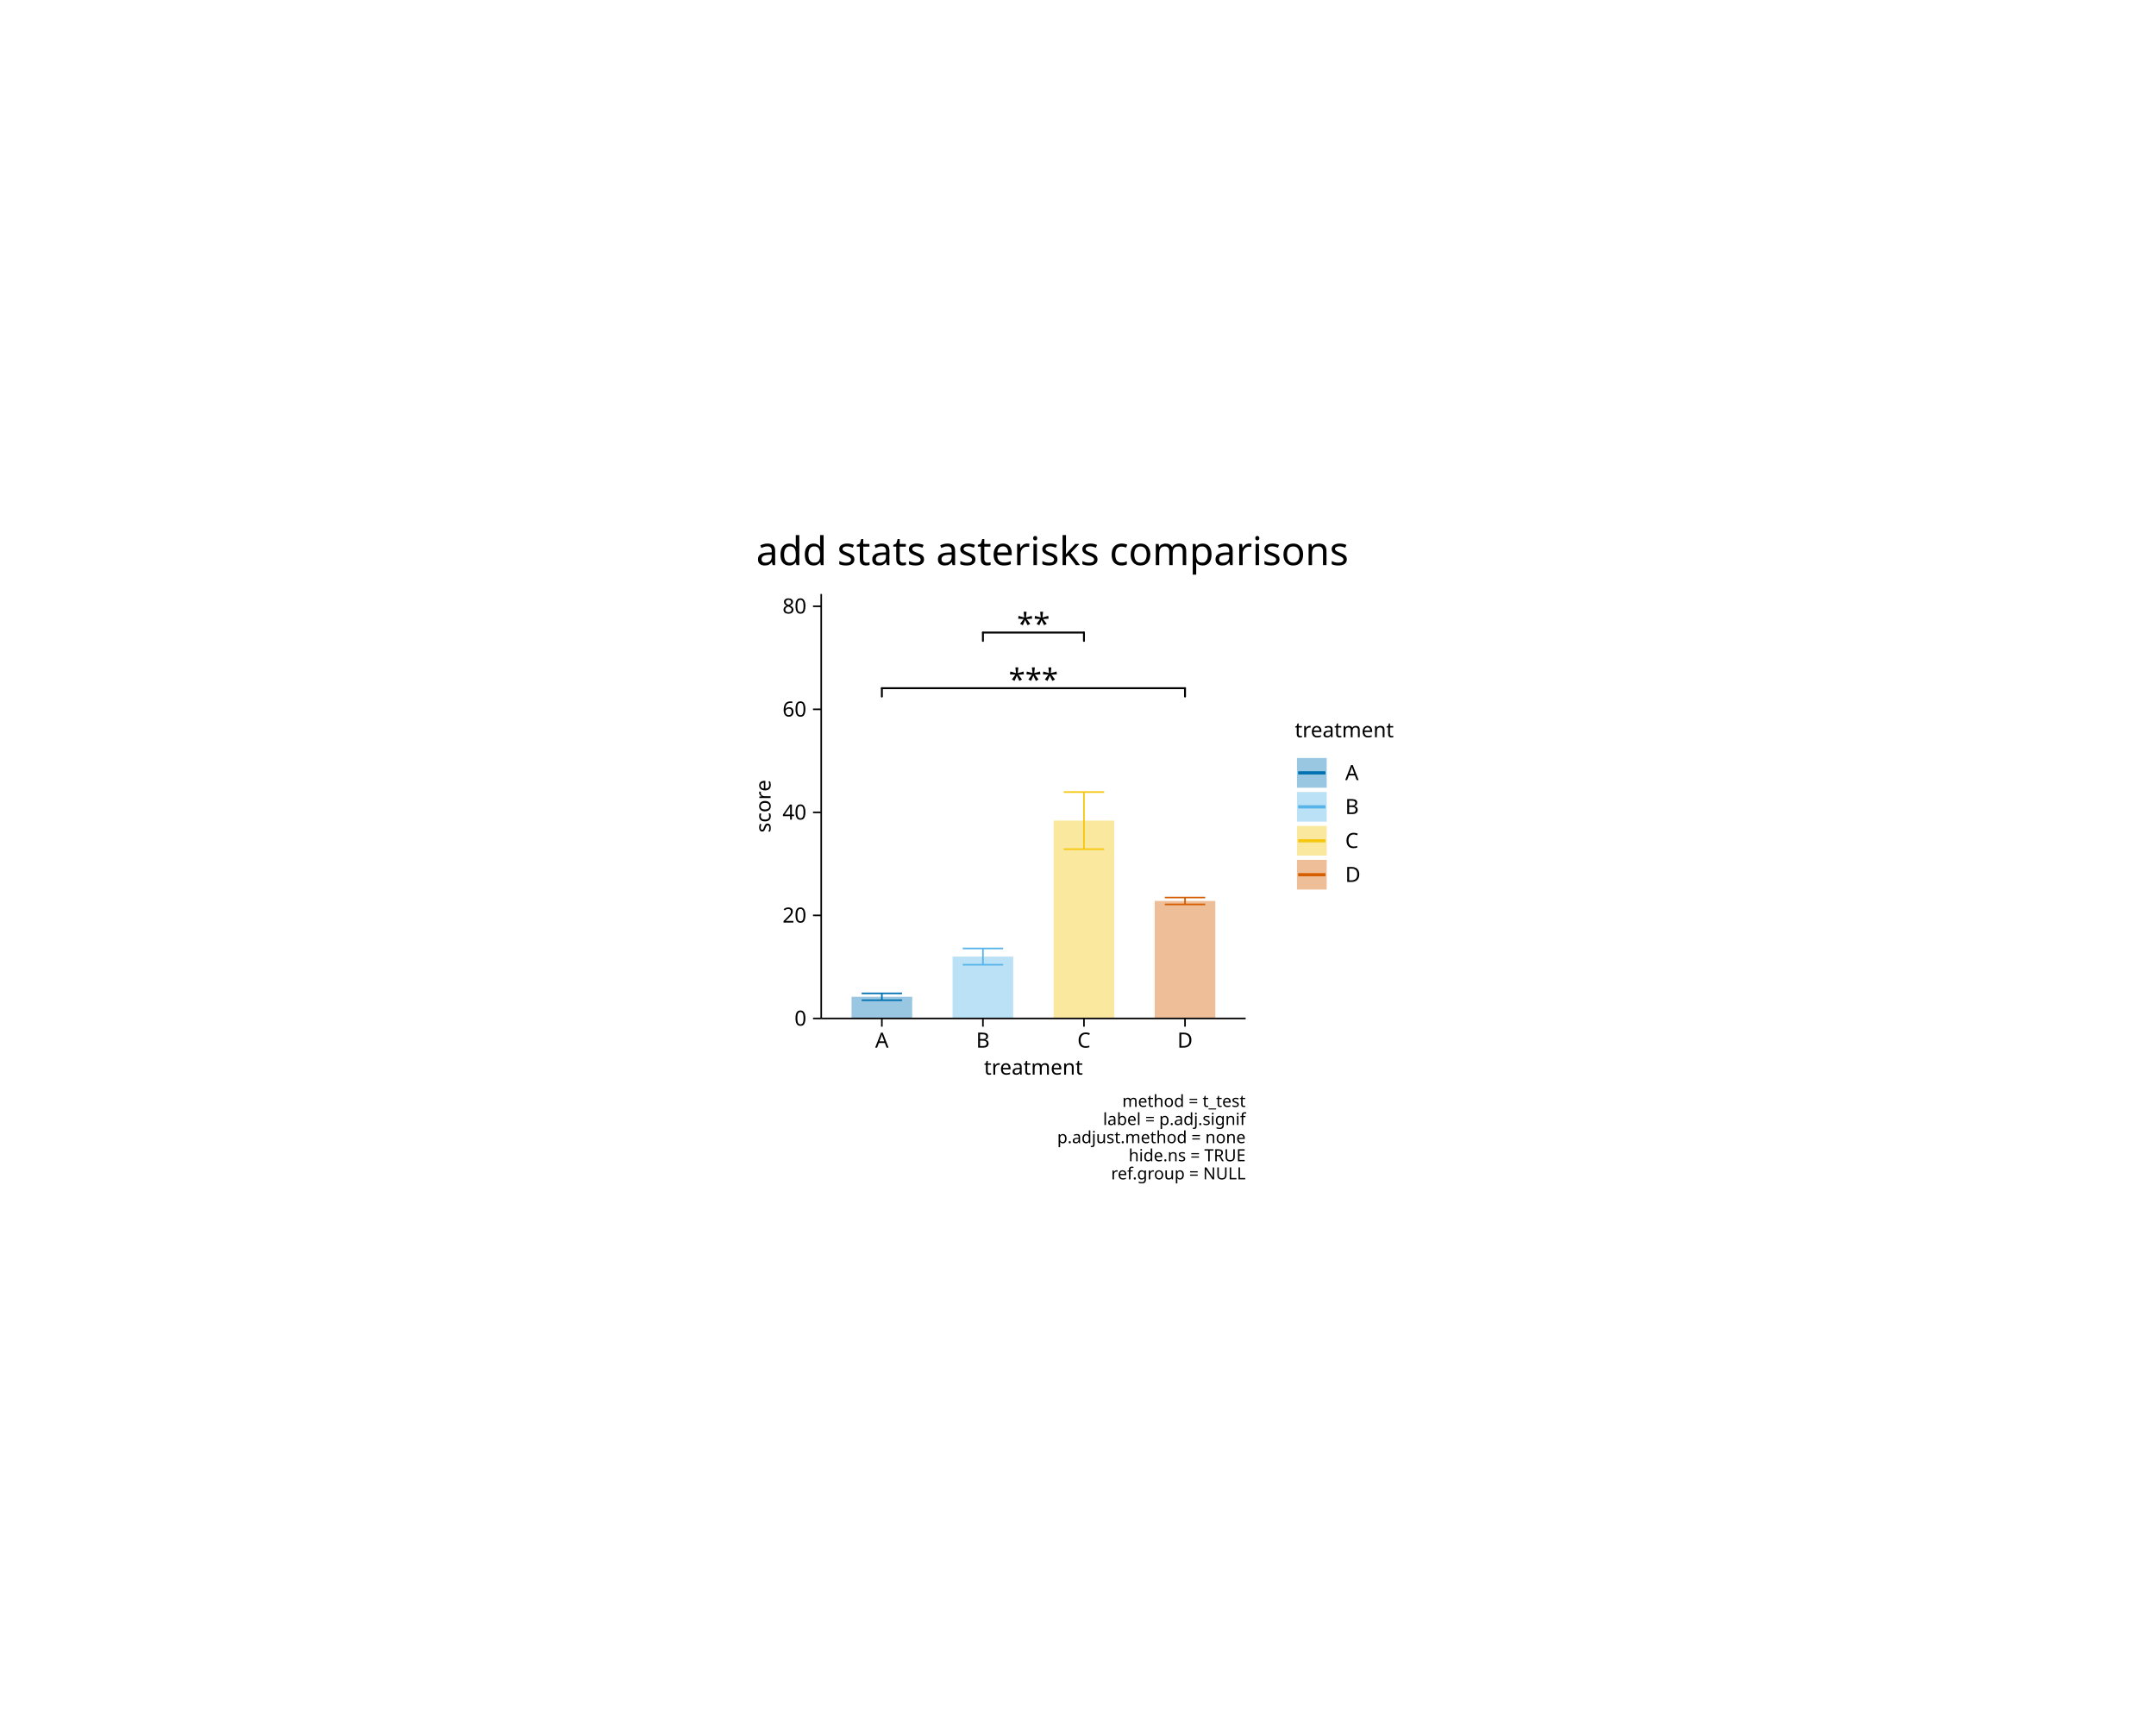
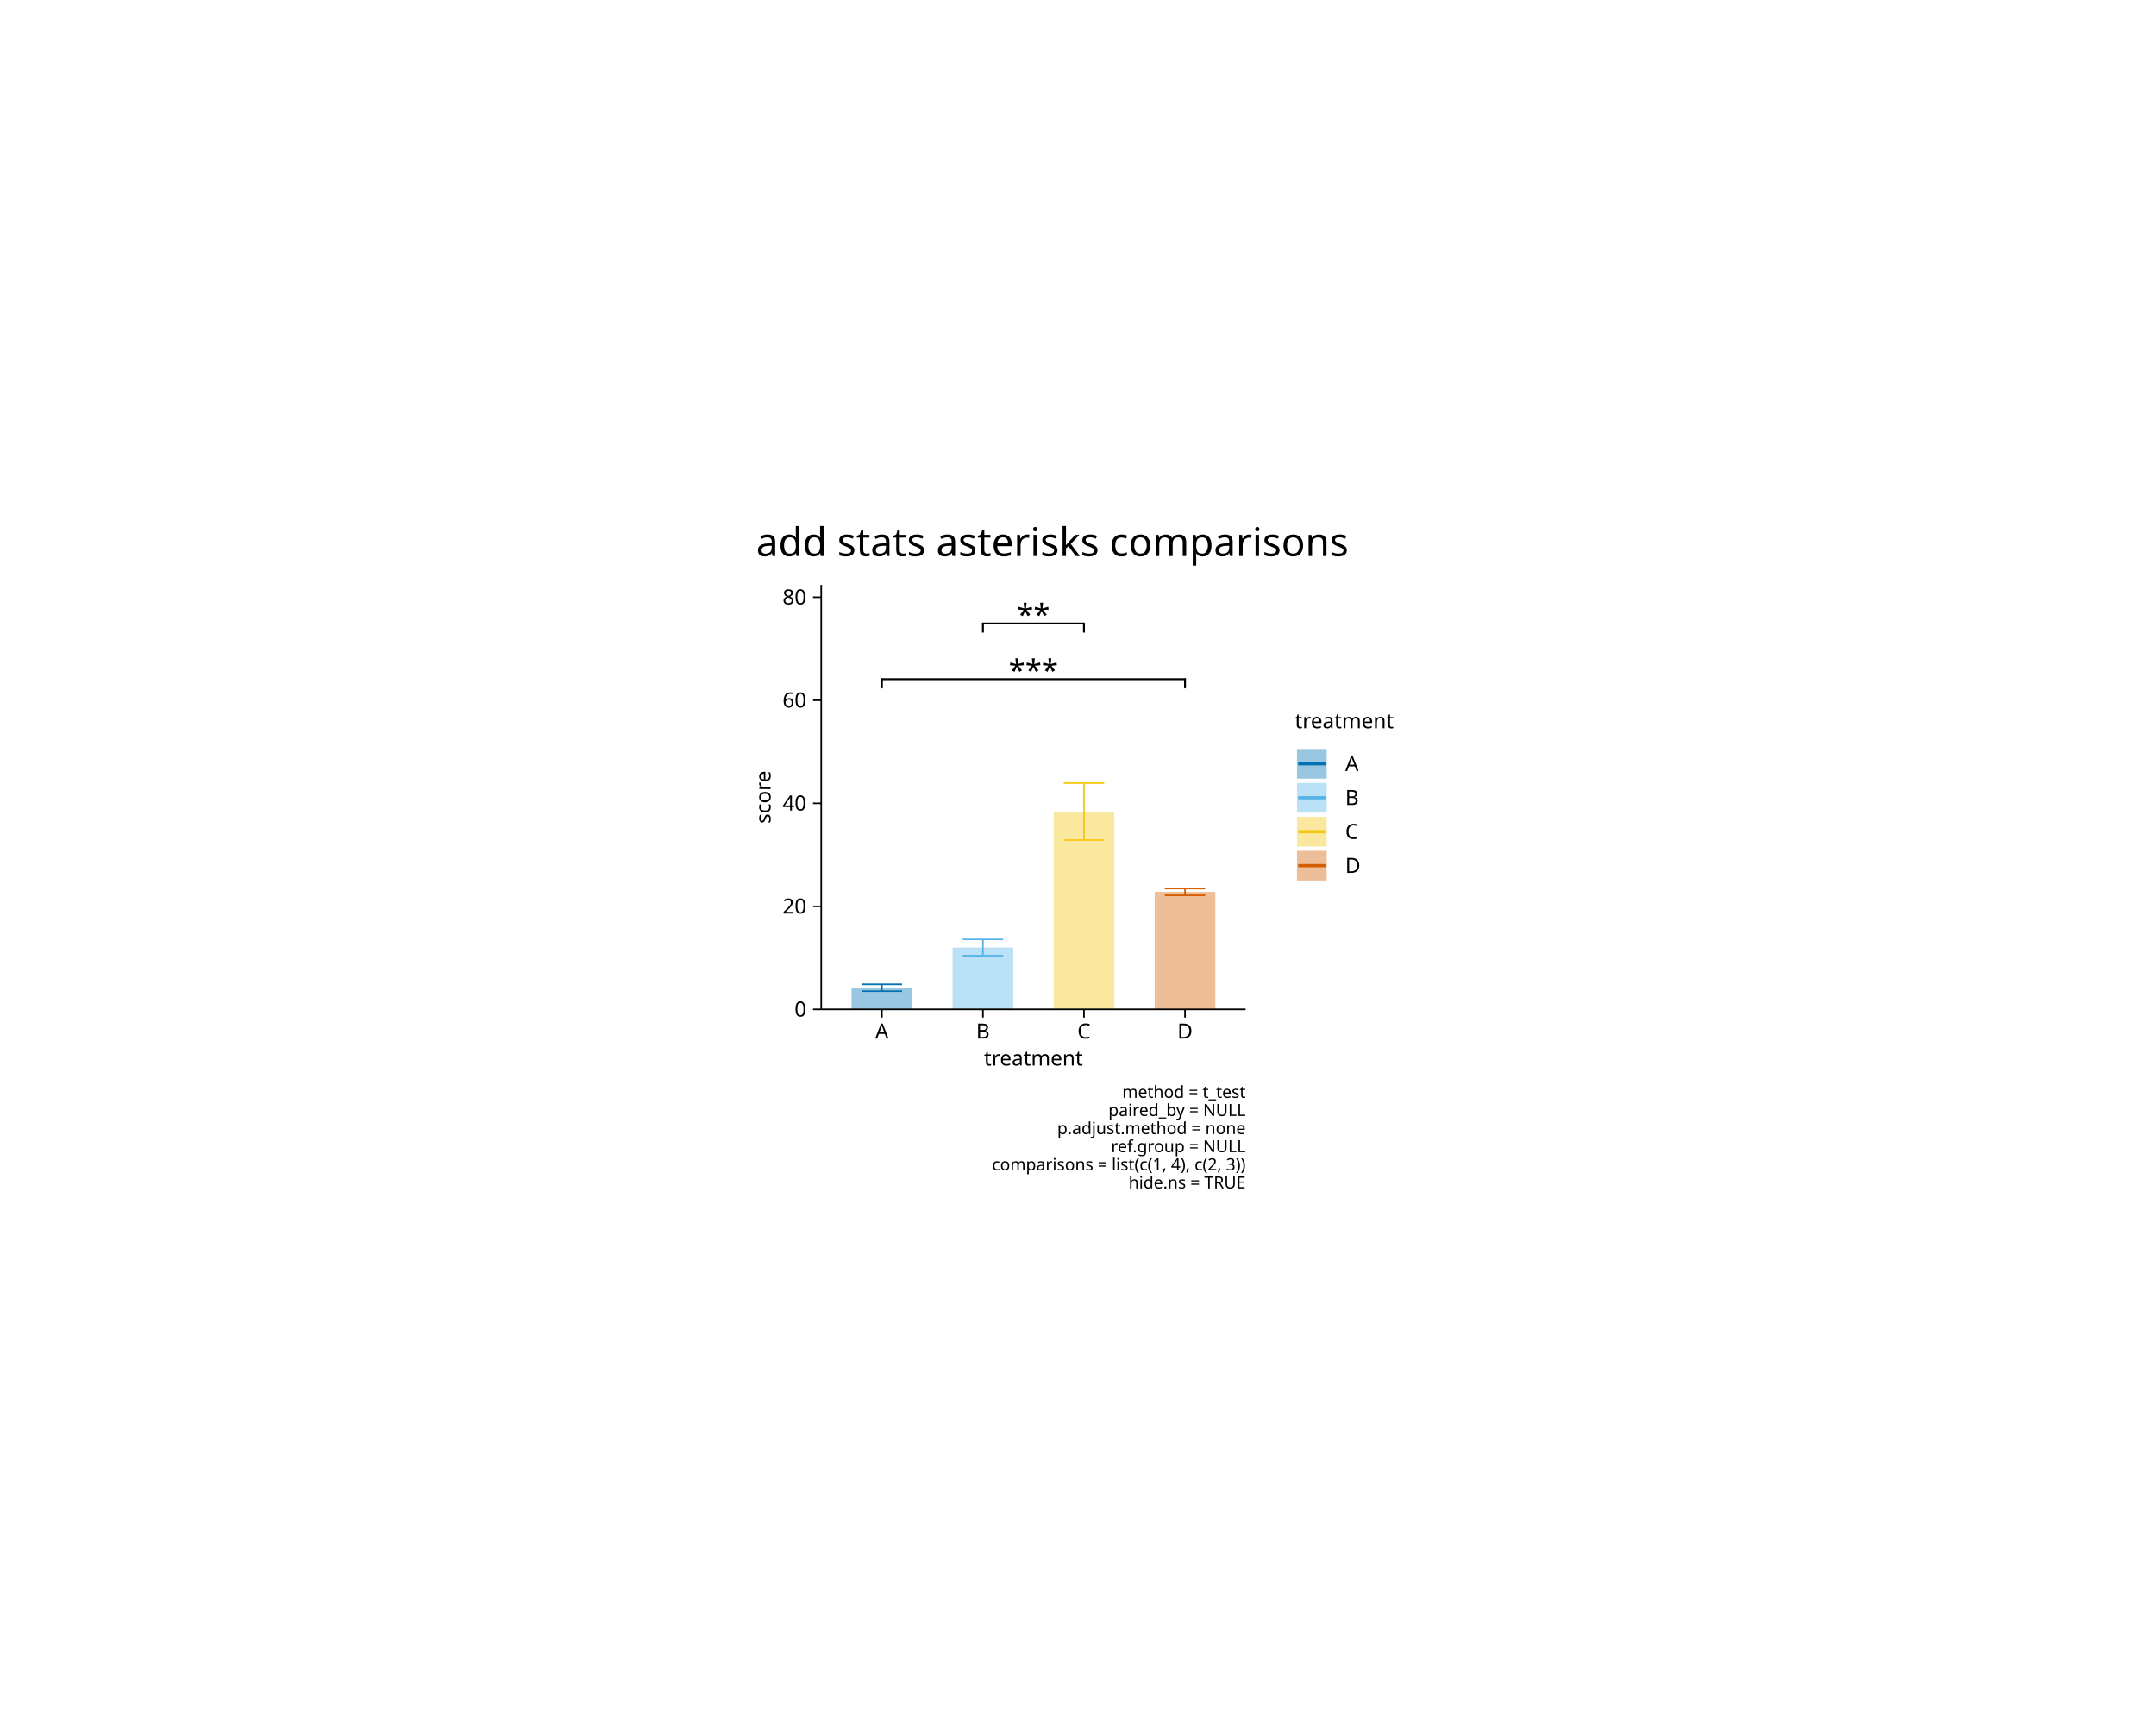
<svg xmlns="http://www.w3.org/2000/svg" class="svglite" data-engine-version="2.0" width="720.00pt" height="576.00pt" viewBox="0 0 720.00 576.00">
  <defs>
    <style type="text/css">
    .svglite line, .svglite polyline, .svglite polygon, .svglite path, .svglite rect, .svglite circle {
      fill: none;
      stroke: #000000;
      stroke-linecap: round;
      stroke-linejoin: round;
      stroke-miterlimit: 10.00;
    }
  </style>
  </defs>
  <rect width="100%" height="100%" style="stroke: none; fill: #FFFFFF;" />
  <defs>
    <clipPath id="cpMC4wMHw3MjAuMDB8MC4wMHw1NzYuMDA=">
      <rect x="0.00" y="0.00" width="720.00" height="576.00" />
    </clipPath>
  </defs>
  <g clip-path="url(#cpMC4wMHw3MjAuMDB8MC4wMHw1NzYuMDA=)">
</g>
  <defs>
-     <clipPath id="cpMjQ1LjYzfDQ3NC4zN3wxNzQuMTN8NDAxLjg3">
-       <rect x="245.63" y="174.13" width="228.74" height="227.73" />
+     <clipPath id="cpMjQ1LjYzfDQ3NC4zN3wxNzEuMTF8NDA0Ljg5">
+       <rect x="245.63" y="171.11" width="228.74" height="233.78" />
    </clipPath>
  </defs>
-   <g clip-path="url(#cpMjQ1LjYzfDQ3NC4zN3wxNzQuMTN8NDAxLjg3)">
-     <rect x="245.63" y="174.13" width="228.74" height="227.73" style="stroke-width: 1.07; stroke: #FFFFFF; fill: #FFFFFF;" />
+   <g clip-path="url(#cpMjQ1LjYzfDQ3NC4zN3wxNzEuMTF8NDA0Ljg5)">
+     <rect x="245.63" y="171.11" width="228.74" height="233.78" style="stroke-width: 1.07; stroke: #FFFFFF; fill: #FFFFFF;" />
  </g>
  <g clip-path="url(#cpMC4wMHw3MjAuMDB8MC4wMHw1NzYuMDA=)">
</g>
  <defs>
-     <clipPath id="cpMjc0LjI1fDQxNS45OXwxOTguMzR8MzQwLjA3">
-       <rect x="274.25" y="198.34" width="141.73" height="141.73" />
+     <clipPath id="cpMjc0LjI1fDQxNS45OXwxOTUuMzF8MzM3LjA0">
+       <rect x="274.25" y="195.31" width="141.73" height="141.73" />
    </clipPath>
  </defs>
-   <g clip-path="url(#cpMjc0LjI1fDQxNS45OXwxOTguMzR8MzQwLjA3)">
+   <g clip-path="url(#cpMjc0LjI1fDQxNS45OXwxOTUuMzF8MzM3LjA0)">
</g>
  <g clip-path="url(#cpMC4wMHw3MjAuMDB8MC4wMHw1NzYuMDA=)">
</g>
  <defs>
-     <clipPath id="cpMjUxLjExfDQ2OC44OXwxOTYuOTJ8Mzk2LjM5">
-       <rect x="251.11" y="196.92" width="217.79" height="199.47" />
+     <clipPath id="cpMjUxLjExfDQ2OC44OXwxOTMuODl8Mzk5LjQx">
+       <rect x="251.11" y="193.89" width="217.79" height="205.52" />
    </clipPath>
  </defs>
-   <g clip-path="url(#cpMjUxLjExfDQ2OC44OXwxOTYuOTJ8Mzk2LjM5)">
-     <rect x="251.11" y="196.92" width="217.79" height="199.47" style="stroke-width: 1.07; stroke: none;" />
+   <g clip-path="url(#cpMjUxLjExfDQ2OC44OXwxOTMuODl8Mzk5LjQx)">
+     <rect x="251.11" y="193.89" width="217.79" height="205.52" style="stroke-width: 1.07; stroke: none;" />
  </g>
  <g clip-path="url(#cpMC4wMHw3MjAuMDB8MC4wMHw1NzYuMDA=)">
</g>
-   <g clip-path="url(#cpMjc0LjI1fDQxNS45OXwxOTguMzR8MzQwLjA3)">
-     <rect x="274.25" y="198.34" width="141.73" height="141.73" style="stroke-width: 1.07; stroke: none;" />
-     <rect x="284.38" y="332.84" width="20.25" height="7.23" style="stroke-width: 1.07; stroke: none; stroke-linecap: butt; stroke-linejoin: miter; fill: #0072B2; fill-opacity: 0.40;" />
-     <rect x="318.12" y="319.42" width="20.25" height="20.64" style="stroke-width: 1.07; stroke: none; stroke-linecap: butt; stroke-linejoin: miter; fill: #56B4E9; fill-opacity: 0.40;" />
-     <rect x="351.87" y="274.01" width="20.25" height="66.06" style="stroke-width: 1.07; stroke: none; stroke-linecap: butt; stroke-linejoin: miter; fill: #F5C710; fill-opacity: 0.40;" />
-     <rect x="385.61" y="300.85" width="20.25" height="39.22" style="stroke-width: 1.07; stroke: none; stroke-linecap: butt; stroke-linejoin: miter; fill: #D55E00; fill-opacity: 0.40;" />
-     <polyline points="287.75,331.70 301.25,331.70 " style="stroke-width: 0.53; stroke: #0072B2; stroke-linecap: butt;" />
-     <polyline points="294.50,331.70 294.50,333.98 " style="stroke-width: 0.53; stroke: #0072B2; stroke-linecap: butt;" />
-     <polyline points="287.75,333.98 301.25,333.98 " style="stroke-width: 0.53; stroke: #0072B2; stroke-linecap: butt;" />
-     <polyline points="321.50,316.70 335.00,316.70 " style="stroke-width: 0.53; stroke: #56B4E9; stroke-linecap: butt;" />
-     <polyline points="328.25,316.70 328.25,322.14 " style="stroke-width: 0.53; stroke: #56B4E9; stroke-linecap: butt;" />
-     <polyline points="321.50,322.14 335.00,322.14 " style="stroke-width: 0.53; stroke: #56B4E9; stroke-linecap: butt;" />
-     <polyline points="355.24,264.48 368.74,264.48 " style="stroke-width: 0.53; stroke: #F5C710; stroke-linecap: butt;" />
-     <polyline points="361.99,264.48 361.99,283.54 " style="stroke-width: 0.53; stroke: #F5C710; stroke-linecap: butt;" />
-     <polyline points="355.24,283.54 368.74,283.54 " style="stroke-width: 0.53; stroke: #F5C710; stroke-linecap: butt;" />
-     <polyline points="388.99,299.70 402.49,299.70 " style="stroke-width: 0.53; stroke: #D55E00; stroke-linecap: butt;" />
-     <polyline points="395.74,299.70 395.74,301.99 " style="stroke-width: 0.53; stroke: #D55E00; stroke-linecap: butt;" />
-     <polyline points="388.99,301.99 402.49,301.99 " style="stroke-width: 0.53; stroke: #D55E00; stroke-linecap: butt;" />
-     <text x="345.12" y="230.45" text-anchor="middle" style="font-size: 10.00px; font-family: sans;" textLength="11.68px" lengthAdjust="spacingAndGlyphs">***</text>
-     <text x="345.12" y="211.87" text-anchor="middle" style="font-size: 10.00px; font-family: sans;" textLength="7.79px" lengthAdjust="spacingAndGlyphs">**</text>
-     <line x1="294.50" y1="232.59" x2="294.50" y2="229.80" style="stroke-width: 0.64;" />
-     <line x1="328.25" y1="214.01" x2="328.25" y2="211.22" style="stroke-width: 0.64;" />
-     <line x1="294.50" y1="229.80" x2="395.74" y2="229.80" style="stroke-width: 0.64;" />
-     <line x1="328.25" y1="211.22" x2="361.99" y2="211.22" style="stroke-width: 0.64;" />
-     <line x1="395.74" y1="229.80" x2="395.74" y2="232.59" style="stroke-width: 0.64;" />
-     <line x1="361.99" y1="211.22" x2="361.99" y2="214.01" style="stroke-width: 0.64;" />
+   <g clip-path="url(#cpMjc0LjI1fDQxNS45OXwxOTUuMzF8MzM3LjA0)">
+     <rect x="274.25" y="195.31" width="141.73" height="141.73" style="stroke-width: 1.07; stroke: none;" />
+     <rect x="284.38" y="329.82" width="20.25" height="7.23" style="stroke-width: 1.07; stroke: none; stroke-linecap: butt; stroke-linejoin: miter; fill: #0072B2; fill-opacity: 0.40;" />
+     <rect x="318.12" y="316.40" width="20.25" height="20.64" style="stroke-width: 1.07; stroke: none; stroke-linecap: butt; stroke-linejoin: miter; fill: #56B4E9; fill-opacity: 0.40;" />
+     <rect x="351.87" y="270.99" width="20.25" height="66.06" style="stroke-width: 1.07; stroke: none; stroke-linecap: butt; stroke-linejoin: miter; fill: #F5C710; fill-opacity: 0.40;" />
+     <rect x="385.61" y="297.82" width="20.25" height="39.22" style="stroke-width: 1.07; stroke: none; stroke-linecap: butt; stroke-linejoin: miter; fill: #D55E00; fill-opacity: 0.40;" />
+     <polyline points="287.75,328.68 301.25,328.68 " style="stroke-width: 0.53; stroke: #0072B2; stroke-linecap: butt;" />
+     <polyline points="294.50,328.68 294.50,330.96 " style="stroke-width: 0.53; stroke: #0072B2; stroke-linecap: butt;" />
+     <polyline points="287.75,330.96 301.25,330.96 " style="stroke-width: 0.53; stroke: #0072B2; stroke-linecap: butt;" />
+     <polyline points="321.50,313.68 335.00,313.68 " style="stroke-width: 0.53; stroke: #56B4E9; stroke-linecap: butt;" />
+     <polyline points="328.25,313.68 328.25,319.12 " style="stroke-width: 0.53; stroke: #56B4E9; stroke-linecap: butt;" />
+     <polyline points="321.50,319.12 335.00,319.12 " style="stroke-width: 0.53; stroke: #56B4E9; stroke-linecap: butt;" />
+     <polyline points="355.24,261.46 368.74,261.46 " style="stroke-width: 0.53; stroke: #F5C710; stroke-linecap: butt;" />
+     <polyline points="361.99,261.46 361.99,280.51 " style="stroke-width: 0.53; stroke: #F5C710; stroke-linecap: butt;" />
+     <polyline points="355.24,280.51 368.74,280.51 " style="stroke-width: 0.53; stroke: #F5C710; stroke-linecap: butt;" />
+     <polyline points="388.99,296.68 402.49,296.68 " style="stroke-width: 0.53; stroke: #D55E00; stroke-linecap: butt;" />
+     <polyline points="395.74,296.68 395.74,298.96 " style="stroke-width: 0.53; stroke: #D55E00; stroke-linecap: butt;" />
+     <polyline points="388.99,298.96 402.49,298.96 " style="stroke-width: 0.53; stroke: #D55E00; stroke-linecap: butt;" />
+     <text x="345.12" y="227.42" text-anchor="middle" style="font-size: 10.00px; font-family: sans;" textLength="11.68px" lengthAdjust="spacingAndGlyphs">***</text>
+     <text x="345.12" y="208.84" text-anchor="middle" style="font-size: 10.00px; font-family: sans;" textLength="7.79px" lengthAdjust="spacingAndGlyphs">**</text>
+     <line x1="294.50" y1="229.56" x2="294.50" y2="226.78" style="stroke-width: 0.64;" />
+     <line x1="328.25" y1="210.98" x2="328.25" y2="208.20" style="stroke-width: 0.64;" />
+     <line x1="294.50" y1="226.78" x2="395.74" y2="226.78" style="stroke-width: 0.64;" />
+     <line x1="328.25" y1="208.20" x2="361.99" y2="208.20" style="stroke-width: 0.64;" />
+     <line x1="395.74" y1="226.78" x2="395.74" y2="229.56" style="stroke-width: 0.64;" />
+     <line x1="361.99" y1="208.20" x2="361.99" y2="210.98" style="stroke-width: 0.64;" />
  </g>
  <g clip-path="url(#cpMC4wMHw3MjAuMDB8MC4wMHw1NzYuMDA=)">
-     <polyline points="274.25,340.07 274.25,198.34 " style="stroke-width: 0.53; stroke-linecap: butt;" />
-     <text x="269.32" y="342.48" text-anchor="end" style="font-size: 7.00px; font-family: sans;" textLength="3.89px" lengthAdjust="spacingAndGlyphs">0</text>
-     <text x="269.32" y="308.07" text-anchor="end" style="font-size: 7.00px; font-family: sans;" textLength="7.79px" lengthAdjust="spacingAndGlyphs">20</text>
-     <text x="269.32" y="273.67" text-anchor="end" style="font-size: 7.00px; font-family: sans;" textLength="7.79px" lengthAdjust="spacingAndGlyphs">40</text>
-     <text x="269.32" y="239.26" text-anchor="end" style="font-size: 7.00px; font-family: sans;" textLength="7.79px" lengthAdjust="spacingAndGlyphs">60</text>
-     <text x="269.32" y="204.86" text-anchor="end" style="font-size: 7.00px; font-family: sans;" textLength="7.79px" lengthAdjust="spacingAndGlyphs">80</text>
-     <polyline points="271.51,340.07 274.25,340.07 " style="stroke-width: 0.53; stroke-linecap: butt;" />
-     <polyline points="271.51,305.66 274.25,305.66 " style="stroke-width: 0.53; stroke-linecap: butt;" />
-     <polyline points="271.51,271.26 274.25,271.26 " style="stroke-width: 0.53; stroke-linecap: butt;" />
-     <polyline points="271.51,236.85 274.25,236.85 " style="stroke-width: 0.53; stroke-linecap: butt;" />
-     <polyline points="271.51,202.45 274.25,202.45 " style="stroke-width: 0.53; stroke-linecap: butt;" />
-     <polyline points="274.25,340.07 415.99,340.07 " style="stroke-width: 0.53; stroke-linecap: butt;" />
-     <polyline points="294.50,342.81 294.50,340.07 " style="stroke-width: 0.53; stroke-linecap: butt;" />
-     <polyline points="328.25,342.81 328.25,340.07 " style="stroke-width: 0.53; stroke-linecap: butt;" />
-     <polyline points="361.99,342.81 361.99,340.07 " style="stroke-width: 0.53; stroke-linecap: butt;" />
-     <polyline points="395.74,342.81 395.74,340.07 " style="stroke-width: 0.53; stroke-linecap: butt;" />
-     <text x="294.50" y="349.82" text-anchor="middle" style="font-size: 7.00px; font-family: sans;" textLength="4.67px" lengthAdjust="spacingAndGlyphs">A</text>
-     <text x="328.25" y="349.82" text-anchor="middle" style="font-size: 7.00px; font-family: sans;" textLength="4.67px" lengthAdjust="spacingAndGlyphs">B</text>
-     <text x="361.99" y="349.82" text-anchor="middle" style="font-size: 7.00px; font-family: sans;" textLength="5.06px" lengthAdjust="spacingAndGlyphs">C</text>
-     <text x="395.74" y="349.82" text-anchor="middle" style="font-size: 7.00px; font-family: sans;" textLength="5.06px" lengthAdjust="spacingAndGlyphs">D</text>
-     <text x="345.12" y="358.83" text-anchor="middle" style="font-size: 7.00px; font-family: sans;" textLength="29.57px" lengthAdjust="spacingAndGlyphs">treatment</text>
-     <text transform="translate(257.34,269.20) rotate(-90)" text-anchor="middle" style="font-size: 7.00px; font-family: sans;" textLength="17.12px" lengthAdjust="spacingAndGlyphs">score</text>
-     <rect x="426.94" y="235.17" width="40.53" height="68.06" style="stroke-width: 1.07; stroke: none;" />
-     <text x="432.42" y="246.19" style="font-size: 7.00px; font-family: sans;" textLength="29.57px" lengthAdjust="spacingAndGlyphs">treatment</text>
-     <rect x="432.42" y="252.40" width="11.34" height="11.34" style="stroke-width: 1.07; stroke: none;" />
-     <rect x="433.13" y="253.11" width="9.92" height="9.92" style="stroke-width: 1.07; stroke: none; stroke-linecap: butt; stroke-linejoin: miter; fill: #0072B2; fill-opacity: 0.40;" />
-     <line x1="433.56" y1="258.07" x2="442.63" y2="258.07" style="stroke-width: 0.53; stroke: #0072B2; stroke-linecap: butt;" />
-     <line x1="433.56" y1="258.07" x2="442.63" y2="258.07" style="stroke-width: 1.07; stroke: #0072B2; stroke-linecap: butt;" />
-     <rect x="432.42" y="263.74" width="11.34" height="11.34" style="stroke-width: 1.07; stroke: none;" />
-     <rect x="433.13" y="264.45" width="9.92" height="9.92" style="stroke-width: 1.07; stroke: none; stroke-linecap: butt; stroke-linejoin: miter; fill: #56B4E9; fill-opacity: 0.40;" />
-     <line x1="433.56" y1="269.41" x2="442.63" y2="269.41" style="stroke-width: 0.53; stroke: #56B4E9; stroke-linecap: butt;" />
-     <line x1="433.56" y1="269.41" x2="442.63" y2="269.41" style="stroke-width: 1.07; stroke: #56B4E9; stroke-linecap: butt;" />
-     <rect x="432.42" y="275.08" width="11.34" height="11.34" style="stroke-width: 1.07; stroke: none;" />
-     <rect x="433.13" y="275.79" width="9.92" height="9.92" style="stroke-width: 1.07; stroke: none; stroke-linecap: butt; stroke-linejoin: miter; fill: #F5C710; fill-opacity: 0.40;" />
-     <line x1="433.56" y1="280.75" x2="442.63" y2="280.75" style="stroke-width: 0.53; stroke: #F5C710; stroke-linecap: butt;" />
-     <line x1="433.56" y1="280.75" x2="442.63" y2="280.75" style="stroke-width: 1.07; stroke: #F5C710; stroke-linecap: butt;" />
-     <rect x="432.42" y="286.42" width="11.34" height="11.34" style="stroke-width: 1.07; stroke: none;" />
-     <rect x="433.13" y="287.12" width="9.92" height="9.92" style="stroke-width: 1.07; stroke: none; stroke-linecap: butt; stroke-linejoin: miter; fill: #D55E00; fill-opacity: 0.40;" />
-     <line x1="433.56" y1="292.08" x2="442.63" y2="292.08" style="stroke-width: 0.53; stroke: #D55E00; stroke-linecap: butt;" />
-     <line x1="433.56" y1="292.08" x2="442.63" y2="292.08" style="stroke-width: 1.07; stroke: #D55E00; stroke-linecap: butt;" />
-     <text x="449.24" y="260.48" style="font-size: 7.00px; font-family: sans;" textLength="4.67px" lengthAdjust="spacingAndGlyphs">A</text>
-     <text x="449.24" y="271.82" style="font-size: 7.00px; font-family: sans;" textLength="4.67px" lengthAdjust="spacingAndGlyphs">B</text>
-     <text x="449.24" y="283.15" style="font-size: 7.00px; font-family: sans;" textLength="5.06px" lengthAdjust="spacingAndGlyphs">C</text>
-     <text x="449.24" y="294.49" style="font-size: 7.00px; font-family: sans;" textLength="5.06px" lengthAdjust="spacingAndGlyphs">D</text>
-     <text x="415.99" y="369.61" text-anchor="end" style="font-size: 5.60px; font-family: sans;" textLength="38.76px" lengthAdjust="spacingAndGlyphs">method = t_test</text>
-     <text x="415.99" y="375.66" text-anchor="end" style="font-size: 5.60px; font-family: sans;" textLength="44.99px" lengthAdjust="spacingAndGlyphs">label = p.adj.signif</text>
-     <text x="415.99" y="381.71" text-anchor="end" style="font-size: 5.60px; font-family: sans;" textLength="58.70px" lengthAdjust="spacingAndGlyphs">p.adjust.method = none</text>
-     <text x="415.99" y="387.76" text-anchor="end" style="font-size: 5.60px; font-family: sans;" textLength="39.69px" lengthAdjust="spacingAndGlyphs">hide.ns = TRUE</text>
-     <text x="415.99" y="393.81" text-anchor="end" style="font-size: 5.60px; font-family: sans;" textLength="43.12px" lengthAdjust="spacingAndGlyphs">ref.group = NULL</text>
-     <text x="252.52" y="188.70" style="font-size: 13.20px; font-family: sans;" textLength="187.86px" lengthAdjust="spacingAndGlyphs">add stats asterisks comparisons</text>
+     <polyline points="274.25,337.04 274.25,195.31 " style="stroke-width: 0.53; stroke-linecap: butt;" />
+     <text x="269.32" y="339.45" text-anchor="end" style="font-size: 7.00px; font-family: sans;" textLength="3.89px" lengthAdjust="spacingAndGlyphs">0</text>
+     <text x="269.32" y="305.05" text-anchor="end" style="font-size: 7.00px; font-family: sans;" textLength="7.79px" lengthAdjust="spacingAndGlyphs">20</text>
+     <text x="269.32" y="270.64" text-anchor="end" style="font-size: 7.00px; font-family: sans;" textLength="7.79px" lengthAdjust="spacingAndGlyphs">40</text>
+     <text x="269.32" y="236.24" text-anchor="end" style="font-size: 7.00px; font-family: sans;" textLength="7.79px" lengthAdjust="spacingAndGlyphs">60</text>
+     <text x="269.32" y="201.83" text-anchor="end" style="font-size: 7.00px; font-family: sans;" textLength="7.79px" lengthAdjust="spacingAndGlyphs">80</text>
+     <polyline points="271.51,337.04 274.25,337.04 " style="stroke-width: 0.53; stroke-linecap: butt;" />
+     <polyline points="271.51,302.64 274.25,302.64 " style="stroke-width: 0.53; stroke-linecap: butt;" />
+     <polyline points="271.51,268.23 274.25,268.23 " style="stroke-width: 0.53; stroke-linecap: butt;" />
+     <polyline points="271.51,233.83 274.25,233.83 " style="stroke-width: 0.53; stroke-linecap: butt;" />
+     <polyline points="271.51,199.42 274.25,199.42 " style="stroke-width: 0.53; stroke-linecap: butt;" />
+     <polyline points="274.25,337.04 415.99,337.04 " style="stroke-width: 0.53; stroke-linecap: butt;" />
+     <polyline points="294.50,339.78 294.50,337.04 " style="stroke-width: 0.53; stroke-linecap: butt;" />
+     <polyline points="328.25,339.78 328.25,337.04 " style="stroke-width: 0.53; stroke-linecap: butt;" />
+     <polyline points="361.99,339.78 361.99,337.04 " style="stroke-width: 0.53; stroke-linecap: butt;" />
+     <polyline points="395.74,339.78 395.74,337.04 " style="stroke-width: 0.53; stroke-linecap: butt;" />
+     <text x="294.50" y="346.79" text-anchor="middle" style="font-size: 7.00px; font-family: sans;" textLength="4.67px" lengthAdjust="spacingAndGlyphs">A</text>
+     <text x="328.25" y="346.79" text-anchor="middle" style="font-size: 7.00px; font-family: sans;" textLength="4.67px" lengthAdjust="spacingAndGlyphs">B</text>
+     <text x="361.99" y="346.79" text-anchor="middle" style="font-size: 7.00px; font-family: sans;" textLength="5.06px" lengthAdjust="spacingAndGlyphs">C</text>
+     <text x="395.74" y="346.79" text-anchor="middle" style="font-size: 7.00px; font-family: sans;" textLength="5.06px" lengthAdjust="spacingAndGlyphs">D</text>
+     <text x="345.12" y="355.80" text-anchor="middle" style="font-size: 7.00px; font-family: sans;" textLength="29.57px" lengthAdjust="spacingAndGlyphs">treatment</text>
+     <text transform="translate(257.34,266.18) rotate(-90)" text-anchor="middle" style="font-size: 7.00px; font-family: sans;" textLength="17.12px" lengthAdjust="spacingAndGlyphs">score</text>
+     <rect x="426.94" y="232.15" width="40.53" height="68.06" style="stroke-width: 1.07; stroke: none;" />
+     <text x="432.42" y="243.17" style="font-size: 7.00px; font-family: sans;" textLength="29.57px" lengthAdjust="spacingAndGlyphs">treatment</text>
+     <rect x="432.42" y="249.38" width="11.34" height="11.34" style="stroke-width: 1.07; stroke: none;" />
+     <rect x="433.13" y="250.08" width="9.92" height="9.92" style="stroke-width: 1.07; stroke: none; stroke-linecap: butt; stroke-linejoin: miter; fill: #0072B2; fill-opacity: 0.40;" />
+     <line x1="433.56" y1="255.04" x2="442.63" y2="255.04" style="stroke-width: 0.53; stroke: #0072B2; stroke-linecap: butt;" />
+     <line x1="433.56" y1="255.04" x2="442.63" y2="255.04" style="stroke-width: 1.07; stroke: #0072B2; stroke-linecap: butt;" />
+     <rect x="432.42" y="260.71" width="11.34" height="11.34" style="stroke-width: 1.07; stroke: none;" />
+     <rect x="433.13" y="261.42" width="9.92" height="9.92" style="stroke-width: 1.07; stroke: none; stroke-linecap: butt; stroke-linejoin: miter; fill: #56B4E9; fill-opacity: 0.40;" />
+     <line x1="433.56" y1="266.38" x2="442.63" y2="266.38" style="stroke-width: 0.53; stroke: #56B4E9; stroke-linecap: butt;" />
+     <line x1="433.56" y1="266.38" x2="442.63" y2="266.38" style="stroke-width: 1.07; stroke: #56B4E9; stroke-linecap: butt;" />
+     <rect x="432.42" y="272.05" width="11.34" height="11.34" style="stroke-width: 1.07; stroke: none;" />
+     <rect x="433.13" y="272.76" width="9.92" height="9.92" style="stroke-width: 1.07; stroke: none; stroke-linecap: butt; stroke-linejoin: miter; fill: #F5C710; fill-opacity: 0.40;" />
+     <line x1="433.56" y1="277.72" x2="442.63" y2="277.72" style="stroke-width: 0.53; stroke: #F5C710; stroke-linecap: butt;" />
+     <line x1="433.56" y1="277.72" x2="442.63" y2="277.72" style="stroke-width: 1.07; stroke: #F5C710; stroke-linecap: butt;" />
+     <rect x="432.42" y="283.39" width="11.34" height="11.34" style="stroke-width: 1.07; stroke: none;" />
+     <rect x="433.13" y="284.10" width="9.92" height="9.92" style="stroke-width: 1.07; stroke: none; stroke-linecap: butt; stroke-linejoin: miter; fill: #D55E00; fill-opacity: 0.40;" />
+     <line x1="433.56" y1="289.06" x2="442.63" y2="289.06" style="stroke-width: 0.53; stroke: #D55E00; stroke-linecap: butt;" />
+     <line x1="433.56" y1="289.06" x2="442.63" y2="289.06" style="stroke-width: 1.07; stroke: #D55E00; stroke-linecap: butt;" />
+     <text x="449.24" y="257.45" style="font-size: 7.00px; font-family: sans;" textLength="4.67px" lengthAdjust="spacingAndGlyphs">A</text>
+     <text x="449.24" y="268.79" style="font-size: 7.00px; font-family: sans;" textLength="4.67px" lengthAdjust="spacingAndGlyphs">B</text>
+     <text x="449.24" y="280.13" style="font-size: 7.00px; font-family: sans;" textLength="5.06px" lengthAdjust="spacingAndGlyphs">C</text>
+     <text x="449.24" y="291.47" style="font-size: 7.00px; font-family: sans;" textLength="5.06px" lengthAdjust="spacingAndGlyphs">D</text>
+     <text x="415.99" y="366.59" text-anchor="end" style="font-size: 5.60px; font-family: sans;" textLength="38.76px" lengthAdjust="spacingAndGlyphs">method = t_test</text>
+     <text x="415.99" y="372.64" text-anchor="end" style="font-size: 5.60px; font-family: sans;" textLength="45.30px" lengthAdjust="spacingAndGlyphs">paired_by = NULL</text>
+     <text x="415.99" y="378.69" text-anchor="end" style="font-size: 5.60px; font-family: sans;" textLength="58.70px" lengthAdjust="spacingAndGlyphs">p.adjust.method = none</text>
+     <text x="415.99" y="384.73" text-anchor="end" style="font-size: 5.60px; font-family: sans;" textLength="43.12px" lengthAdjust="spacingAndGlyphs">ref.group = NULL</text>
+     <text x="415.99" y="390.78" text-anchor="end" style="font-size: 5.60px; font-family: sans;" textLength="83.57px" lengthAdjust="spacingAndGlyphs">comparisons = list(c(1, 4), c(2, 3))</text>
+     <text x="415.99" y="396.83" text-anchor="end" style="font-size: 5.60px; font-family: sans;" textLength="39.69px" lengthAdjust="spacingAndGlyphs">hide.ns = TRUE</text>
+     <text x="252.52" y="185.67" style="font-size: 13.20px; font-family: sans;" textLength="187.86px" lengthAdjust="spacingAndGlyphs">add stats asterisks comparisons</text>
  </g>
</svg>
